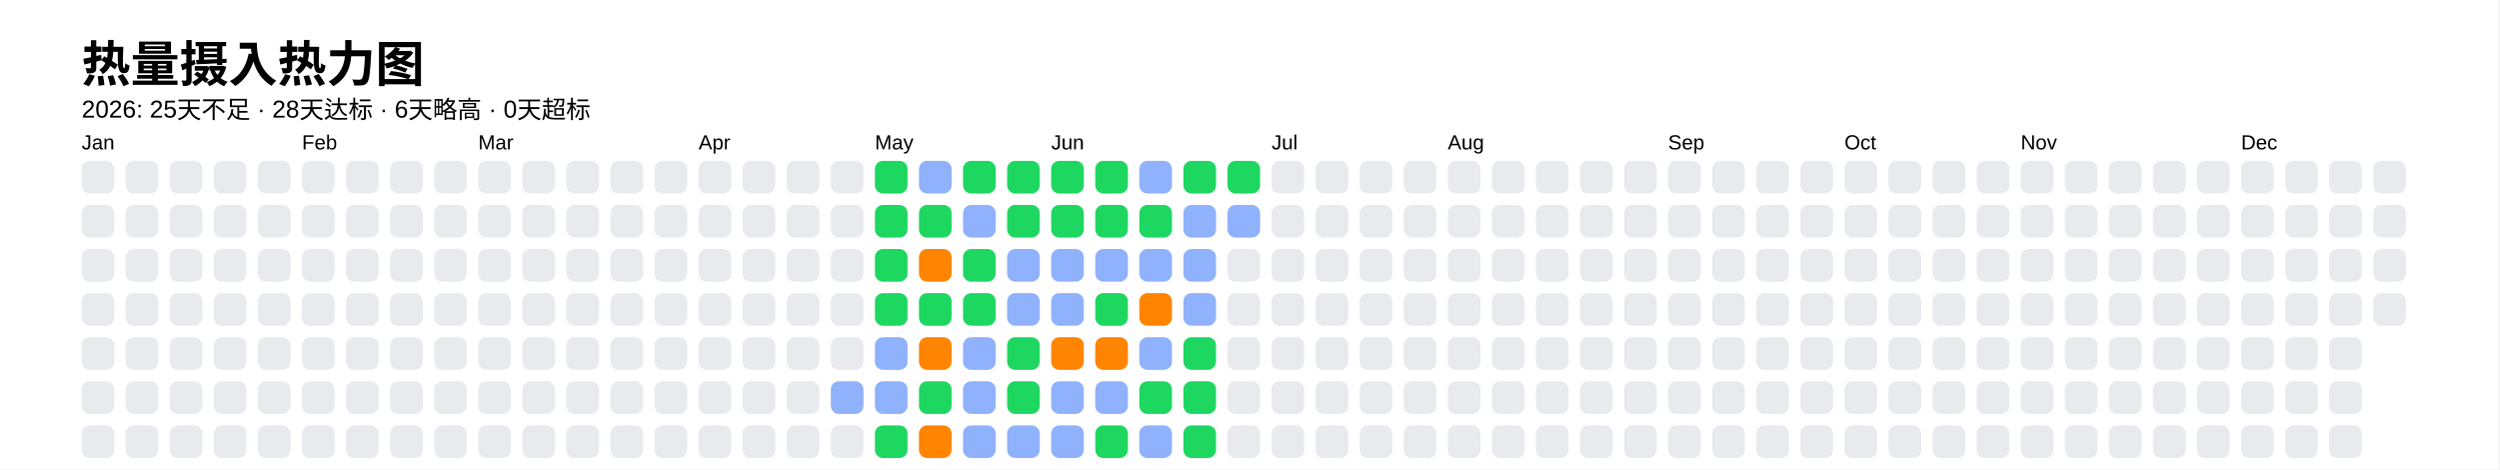
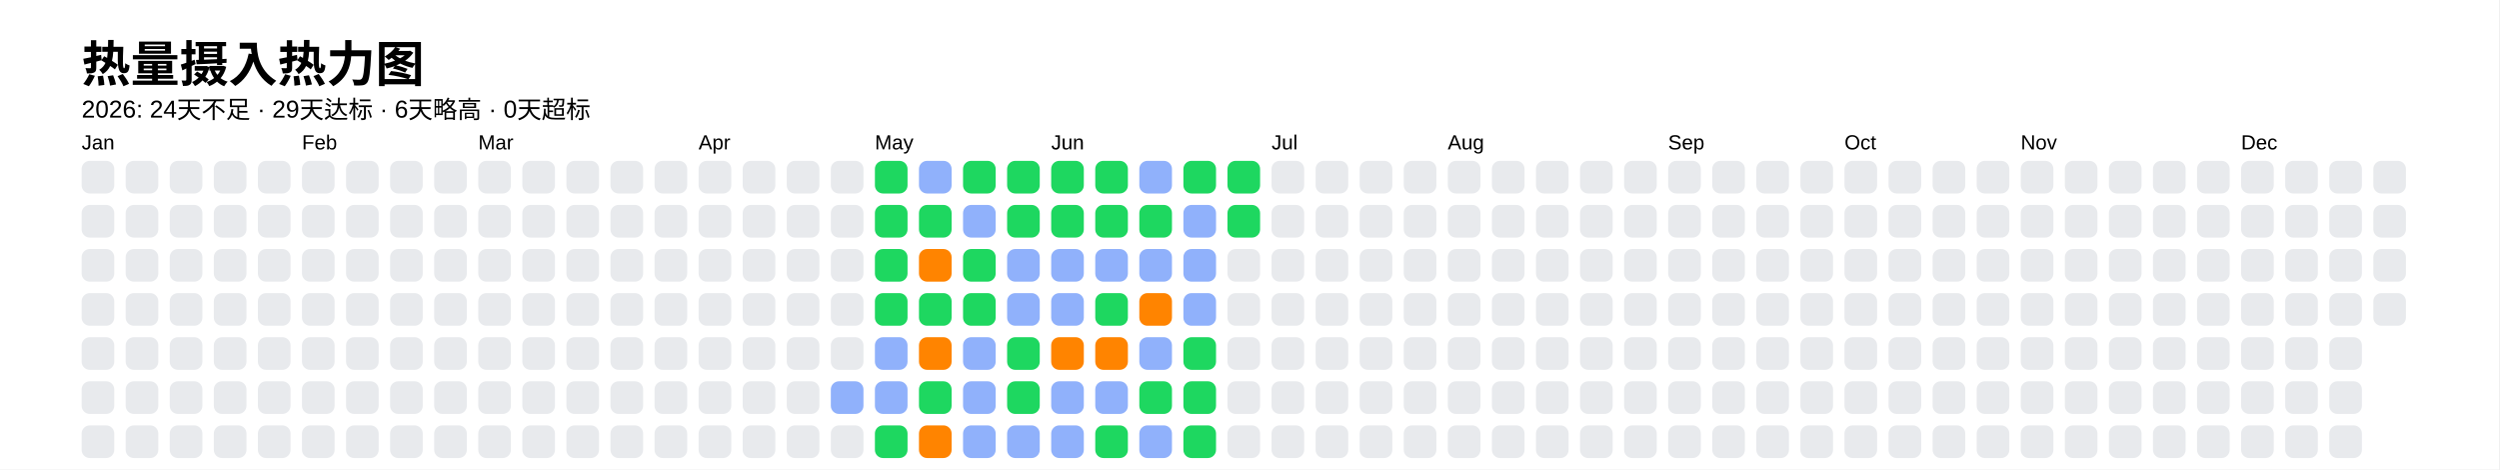
<svg xmlns="http://www.w3.org/2000/svg" style="background-color:white;" baseProfile="full" height="57.5mm" version="1.1" viewBox="0,0,306.2,57.5" width="306.2mm">
  <defs />
  <rect fill="#FFFFFF" height="57.5" width="306.2" x="0" y="0" />
  <text fill="#000000" style="font-size:6px; font-family:Arial; font-weight:bold;" x="10" y="10">热量摄入热力图</text>
-   <text fill="#000000" style="font-size:3px; font-family:Arial;" x="10" y="14.4">2026: 25天不足 · 28天达标 · 6天略高 · 0天超标</text>
+   <text fill="#000000" style="font-size:3px; font-family:Arial;" x="10" y="14.4">2026: 24天不足 · 29天达标 · 6天略高 · 0天超标</text>
  <text fill="#000000" style="font-size:2.5px; font-family:Arial" x="10" y="18.3">Jan</text>
  <rect fill="#E8EAED" height="4" rx="1" ry="1" width="4" x="10" y="19.7" />
  <rect fill="#E8EAED" height="4" rx="1" ry="1" width="4" x="10" y="25.1" />
  <rect fill="#E8EAED" height="4" rx="1" ry="1" width="4" x="10" y="30.5" />
  <rect fill="#E8EAED" height="4" rx="1" ry="1" width="4" x="10" y="35.9" />
  <rect fill="#E8EAED" height="4" rx="1" ry="1" width="4" x="10" y="41.3" />
  <rect fill="#E8EAED" height="4" rx="1" ry="1" width="4" x="10" y="46.7" />
  <rect fill="#E8EAED" height="4" rx="1" ry="1" width="4" x="10" y="52.1" />
  <rect fill="#E8EAED" height="4" rx="1" ry="1" width="4" x="15.4" y="19.7" />
  <rect fill="#E8EAED" height="4" rx="1" ry="1" width="4" x="15.4" y="25.1" />
  <rect fill="#E8EAED" height="4" rx="1" ry="1" width="4" x="15.4" y="30.5" />
  <rect fill="#E8EAED" height="4" rx="1" ry="1" width="4" x="15.4" y="35.9" />
  <rect fill="#E8EAED" height="4" rx="1" ry="1" width="4" x="15.4" y="41.3" />
  <rect fill="#E8EAED" height="4" rx="1" ry="1" width="4" x="15.4" y="46.7" />
  <rect fill="#E8EAED" height="4" rx="1" ry="1" width="4" x="15.4" y="52.1" />
  <rect fill="#E8EAED" height="4" rx="1" ry="1" width="4" x="20.8" y="19.7" />
  <rect fill="#E8EAED" height="4" rx="1" ry="1" width="4" x="20.8" y="25.1" />
  <rect fill="#E8EAED" height="4" rx="1" ry="1" width="4" x="20.8" y="30.5" />
  <rect fill="#E8EAED" height="4" rx="1" ry="1" width="4" x="20.8" y="35.9" />
  <rect fill="#E8EAED" height="4" rx="1" ry="1" width="4" x="20.8" y="41.3" />
  <rect fill="#E8EAED" height="4" rx="1" ry="1" width="4" x="20.8" y="46.7" />
  <rect fill="#E8EAED" height="4" rx="1" ry="1" width="4" x="20.8" y="52.1" />
  <rect fill="#E8EAED" height="4" rx="1" ry="1" width="4" x="26.2" y="19.7" />
  <rect fill="#E8EAED" height="4" rx="1" ry="1" width="4" x="26.2" y="25.1" />
  <rect fill="#E8EAED" height="4" rx="1" ry="1" width="4" x="26.2" y="30.5" />
  <rect fill="#E8EAED" height="4" rx="1" ry="1" width="4" x="26.2" y="35.9" />
  <rect fill="#E8EAED" height="4" rx="1" ry="1" width="4" x="26.2" y="41.3" />
  <rect fill="#E8EAED" height="4" rx="1" ry="1" width="4" x="26.2" y="46.7" />
  <rect fill="#E8EAED" height="4" rx="1" ry="1" width="4" x="26.2" y="52.1" />
  <rect fill="#E8EAED" height="4" rx="1" ry="1" width="4" x="31.6" y="19.7" />
  <rect fill="#E8EAED" height="4" rx="1" ry="1" width="4" x="31.6" y="25.1" />
  <rect fill="#E8EAED" height="4" rx="1" ry="1" width="4" x="31.6" y="30.5" />
  <rect fill="#E8EAED" height="4" rx="1" ry="1" width="4" x="31.6" y="35.9" />
  <rect fill="#E8EAED" height="4" rx="1" ry="1" width="4" x="31.6" y="41.3" />
  <rect fill="#E8EAED" height="4" rx="1" ry="1" width="4" x="31.6" y="46.7" />
  <rect fill="#E8EAED" height="4" rx="1" ry="1" width="4" x="31.6" y="52.1" />
  <text fill="#000000" style="font-size:2.5px; font-family:Arial" x="37.0" y="18.3">Feb</text>
  <rect fill="#E8EAED" height="4" rx="1" ry="1" width="4" x="37.0" y="19.7" />
  <rect fill="#E8EAED" height="4" rx="1" ry="1" width="4" x="37.0" y="25.1" />
  <rect fill="#E8EAED" height="4" rx="1" ry="1" width="4" x="37.0" y="30.5" />
  <rect fill="#E8EAED" height="4" rx="1" ry="1" width="4" x="37.0" y="35.9" />
  <rect fill="#E8EAED" height="4" rx="1" ry="1" width="4" x="37.0" y="41.3" />
  <rect fill="#E8EAED" height="4" rx="1" ry="1" width="4" x="37.0" y="46.7" />
  <rect fill="#E8EAED" height="4" rx="1" ry="1" width="4" x="37.0" y="52.1" />
  <rect fill="#E8EAED" height="4" rx="1" ry="1" width="4" x="42.4" y="19.7" />
  <rect fill="#E8EAED" height="4" rx="1" ry="1" width="4" x="42.4" y="25.1" />
  <rect fill="#E8EAED" height="4" rx="1" ry="1" width="4" x="42.4" y="30.5" />
  <rect fill="#E8EAED" height="4" rx="1" ry="1" width="4" x="42.4" y="35.9" />
  <rect fill="#E8EAED" height="4" rx="1" ry="1" width="4" x="42.4" y="41.3" />
  <rect fill="#E8EAED" height="4" rx="1" ry="1" width="4" x="42.4" y="46.7" />
  <rect fill="#E8EAED" height="4" rx="1" ry="1" width="4" x="42.4" y="52.1" />
  <rect fill="#E8EAED" height="4" rx="1" ry="1" width="4" x="47.8" y="19.7" />
  <rect fill="#E8EAED" height="4" rx="1" ry="1" width="4" x="47.8" y="25.1" />
  <rect fill="#E8EAED" height="4" rx="1" ry="1" width="4" x="47.8" y="30.5" />
  <rect fill="#E8EAED" height="4" rx="1" ry="1" width="4" x="47.8" y="35.9" />
  <rect fill="#E8EAED" height="4" rx="1" ry="1" width="4" x="47.8" y="41.3" />
  <rect fill="#E8EAED" height="4" rx="1" ry="1" width="4" x="47.8" y="46.7" />
  <rect fill="#E8EAED" height="4" rx="1" ry="1" width="4" x="47.8" y="52.1" />
  <rect fill="#E8EAED" height="4" rx="1" ry="1" width="4" x="53.2" y="19.7" />
  <rect fill="#E8EAED" height="4" rx="1" ry="1" width="4" x="53.2" y="25.1" />
  <rect fill="#E8EAED" height="4" rx="1" ry="1" width="4" x="53.2" y="30.5" />
  <rect fill="#E8EAED" height="4" rx="1" ry="1" width="4" x="53.2" y="35.9" />
  <rect fill="#E8EAED" height="4" rx="1" ry="1" width="4" x="53.2" y="41.3" />
  <rect fill="#E8EAED" height="4" rx="1" ry="1" width="4" x="53.2" y="46.7" />
  <rect fill="#E8EAED" height="4" rx="1" ry="1" width="4" x="53.2" y="52.1" />
  <text fill="#000000" style="font-size:2.5px; font-family:Arial" x="58.6" y="18.3">Mar</text>
  <rect fill="#E8EAED" height="4" rx="1" ry="1" width="4" x="58.6" y="19.7" />
  <rect fill="#E8EAED" height="4" rx="1" ry="1" width="4" x="58.6" y="25.1" />
  <rect fill="#E8EAED" height="4" rx="1" ry="1" width="4" x="58.6" y="30.5" />
  <rect fill="#E8EAED" height="4" rx="1" ry="1" width="4" x="58.6" y="35.9" />
  <rect fill="#E8EAED" height="4" rx="1" ry="1" width="4" x="58.6" y="41.3" />
  <rect fill="#E8EAED" height="4" rx="1" ry="1" width="4" x="58.6" y="46.7" />
  <rect fill="#E8EAED" height="4" rx="1" ry="1" width="4" x="58.6" y="52.1" />
  <rect fill="#E8EAED" height="4" rx="1" ry="1" width="4" x="64" y="19.7" />
  <rect fill="#E8EAED" height="4" rx="1" ry="1" width="4" x="64" y="25.1" />
  <rect fill="#E8EAED" height="4" rx="1" ry="1" width="4" x="64" y="30.5" />
  <rect fill="#E8EAED" height="4" rx="1" ry="1" width="4" x="64" y="35.9" />
  <rect fill="#E8EAED" height="4" rx="1" ry="1" width="4" x="64" y="41.3" />
  <rect fill="#E8EAED" height="4" rx="1" ry="1" width="4" x="64" y="46.7" />
  <rect fill="#E8EAED" height="4" rx="1" ry="1" width="4" x="64" y="52.1" />
  <rect fill="#E8EAED" height="4" rx="1" ry="1" width="4" x="69.4" y="19.7" />
  <rect fill="#E8EAED" height="4" rx="1" ry="1" width="4" x="69.4" y="25.1" />
  <rect fill="#E8EAED" height="4" rx="1" ry="1" width="4" x="69.4" y="30.5" />
  <rect fill="#E8EAED" height="4" rx="1" ry="1" width="4" x="69.4" y="35.9" />
  <rect fill="#E8EAED" height="4" rx="1" ry="1" width="4" x="69.4" y="41.3" />
  <rect fill="#E8EAED" height="4" rx="1" ry="1" width="4" x="69.4" y="46.7" />
  <rect fill="#E8EAED" height="4" rx="1" ry="1" width="4" x="69.4" y="52.1" />
  <rect fill="#E8EAED" height="4" rx="1" ry="1" width="4" x="74.8" y="19.7" />
  <rect fill="#E8EAED" height="4" rx="1" ry="1" width="4" x="74.8" y="25.1" />
  <rect fill="#E8EAED" height="4" rx="1" ry="1" width="4" x="74.8" y="30.5" />
  <rect fill="#E8EAED" height="4" rx="1" ry="1" width="4" x="74.8" y="35.9" />
  <rect fill="#E8EAED" height="4" rx="1" ry="1" width="4" x="74.8" y="41.3" />
  <rect fill="#E8EAED" height="4" rx="1" ry="1" width="4" x="74.8" y="46.7" />
  <rect fill="#E8EAED" height="4" rx="1" ry="1" width="4" x="74.8" y="52.1" />
  <rect fill="#E8EAED" height="4" rx="1" ry="1" width="4" x="80.2" y="19.7" />
  <rect fill="#E8EAED" height="4" rx="1" ry="1" width="4" x="80.2" y="25.1" />
  <rect fill="#E8EAED" height="4" rx="1" ry="1" width="4" x="80.2" y="30.5" />
  <rect fill="#E8EAED" height="4" rx="1" ry="1" width="4" x="80.2" y="35.9" />
  <rect fill="#E8EAED" height="4" rx="1" ry="1" width="4" x="80.2" y="41.3" />
  <rect fill="#E8EAED" height="4" rx="1" ry="1" width="4" x="80.2" y="46.7" />
  <rect fill="#E8EAED" height="4" rx="1" ry="1" width="4" x="80.2" y="52.1" />
  <text fill="#000000" style="font-size:2.5px; font-family:Arial" x="85.6" y="18.3">Apr</text>
  <rect fill="#E8EAED" height="4" rx="1" ry="1" width="4" x="85.6" y="19.7" />
  <rect fill="#E8EAED" height="4" rx="1" ry="1" width="4" x="85.6" y="25.1" />
  <rect fill="#E8EAED" height="4" rx="1" ry="1" width="4" x="85.6" y="30.5" />
  <rect fill="#E8EAED" height="4" rx="1" ry="1" width="4" x="85.6" y="35.9" />
  <rect fill="#E8EAED" height="4" rx="1" ry="1" width="4" x="85.6" y="41.3" />
  <rect fill="#E8EAED" height="4" rx="1" ry="1" width="4" x="85.6" y="46.7" />
  <rect fill="#E8EAED" height="4" rx="1" ry="1" width="4" x="85.6" y="52.1" />
  <rect fill="#E8EAED" height="4" rx="1" ry="1" width="4" x="91" y="19.7" />
  <rect fill="#E8EAED" height="4" rx="1" ry="1" width="4" x="91" y="25.1" />
  <rect fill="#E8EAED" height="4" rx="1" ry="1" width="4" x="91" y="30.5" />
  <rect fill="#E8EAED" height="4" rx="1" ry="1" width="4" x="91" y="35.9" />
  <rect fill="#E8EAED" height="4" rx="1" ry="1" width="4" x="91" y="41.3" />
  <rect fill="#E8EAED" height="4" rx="1" ry="1" width="4" x="91" y="46.7" />
  <rect fill="#E8EAED" height="4" rx="1" ry="1" width="4" x="91" y="52.1" />
  <rect fill="#E8EAED" height="4" rx="1" ry="1" width="4" x="96.4" y="19.7" />
  <rect fill="#E8EAED" height="4" rx="1" ry="1" width="4" x="96.4" y="25.1" />
  <rect fill="#E8EAED" height="4" rx="1" ry="1" width="4" x="96.4" y="30.5" />
  <rect fill="#E8EAED" height="4" rx="1" ry="1" width="4" x="96.4" y="35.9" />
  <rect fill="#E8EAED" height="4" rx="1" ry="1" width="4" x="96.4" y="41.3" />
  <rect fill="#E8EAED" height="4" rx="1" ry="1" width="4" x="96.4" y="46.7" />
  <rect fill="#E8EAED" height="4" rx="1" ry="1" width="4" x="96.4" y="52.1" />
  <rect fill="#E8EAED" height="4" rx="1" ry="1" width="4" x="101.8" y="19.7" />
  <rect fill="#E8EAED" height="4" rx="1" ry="1" width="4" x="101.8" y="25.1" />
  <rect fill="#E8EAED" height="4" rx="1" ry="1" width="4" x="101.8" y="30.5" />
  <rect fill="#E8EAED" height="4" rx="1" ry="1" width="4" x="101.8" y="35.9" />
  <rect fill="#E8EAED" height="4" rx="1" ry="1" width="4" x="101.8" y="41.3" />
  <rect fill="#90b1fb" height="4" rx="1" ry="1" width="4" x="101.8" y="46.7" />
  <rect fill="#E8EAED" height="4" rx="1" ry="1" width="4" x="101.8" y="52.1" />
  <text fill="#000000" style="font-size:2.5px; font-family:Arial" x="107.2" y="18.3">May</text>
  <rect fill="#1ed760" height="4" rx="1" ry="1" width="4" x="107.2" y="19.7" />
  <rect fill="#1ed760" height="4" rx="1" ry="1" width="4" x="107.2" y="25.1" />
  <rect fill="#1ed760" height="4" rx="1" ry="1" width="4" x="107.2" y="30.5" />
  <rect fill="#1ed760" height="4" rx="1" ry="1" width="4" x="107.2" y="35.9" />
  <rect fill="#90b1fb" height="4" rx="1" ry="1" width="4" x="107.2" y="41.3" />
  <rect fill="#90b1fb" height="4" rx="1" ry="1" width="4" x="107.2" y="46.7" />
  <rect fill="#1ed760" height="4" rx="1" ry="1" width="4" x="107.2" y="52.1" />
  <rect fill="#90b1fb" height="4" rx="1" ry="1" width="4" x="112.6" y="19.7" />
  <rect fill="#1ed760" height="4" rx="1" ry="1" width="4" x="112.6" y="25.1" />
  <rect fill="#ff8400" height="4" rx="1" ry="1" width="4" x="112.6" y="30.5" />
  <rect fill="#1ed760" height="4" rx="1" ry="1" width="4" x="112.6" y="35.9" />
  <rect fill="#ff8400" height="4" rx="1" ry="1" width="4" x="112.6" y="41.3" />
  <rect fill="#1ed760" height="4" rx="1" ry="1" width="4" x="112.6" y="46.7" />
  <rect fill="#ff8400" height="4" rx="1" ry="1" width="4" x="112.6" y="52.1" />
  <rect fill="#1ed760" height="4" rx="1" ry="1" width="4" x="118" y="19.7" />
  <rect fill="#90b1fb" height="4" rx="1" ry="1" width="4" x="118" y="25.1" />
  <rect fill="#1ed760" height="4" rx="1" ry="1" width="4" x="118" y="30.5" />
  <rect fill="#1ed760" height="4" rx="1" ry="1" width="4" x="118" y="35.9" />
  <rect fill="#90b1fb" height="4" rx="1" ry="1" width="4" x="118" y="41.3" />
  <rect fill="#90b1fb" height="4" rx="1" ry="1" width="4" x="118" y="46.7" />
  <rect fill="#90b1fb" height="4" rx="1" ry="1" width="4" x="118" y="52.1" />
  <rect fill="#1ed760" height="4" rx="1" ry="1" width="4" x="123.4" y="19.7" />
  <rect fill="#1ed760" height="4" rx="1" ry="1" width="4" x="123.4" y="25.1" />
  <rect fill="#90b1fb" height="4" rx="1" ry="1" width="4" x="123.4" y="30.5" />
  <rect fill="#90b1fb" height="4" rx="1" ry="1" width="4" x="123.4" y="35.9" />
  <rect fill="#1ed760" height="4" rx="1" ry="1" width="4" x="123.4" y="41.3" />
  <rect fill="#1ed760" height="4" rx="1" ry="1" width="4" x="123.4" y="46.7" />
  <rect fill="#90b1fb" height="4" rx="1" ry="1" width="4" x="123.4" y="52.1" />
  <text fill="#000000" style="font-size:2.5px; font-family:Arial" x="128.8" y="18.3">Jun</text>
  <rect fill="#1ed760" height="4" rx="1" ry="1" width="4" x="128.8" y="19.7" />
  <rect fill="#1ed760" height="4" rx="1" ry="1" width="4" x="128.8" y="25.1" />
  <rect fill="#90b1fb" height="4" rx="1" ry="1" width="4" x="128.8" y="30.5" />
  <rect fill="#90b1fb" height="4" rx="1" ry="1" width="4" x="128.8" y="35.9" />
  <rect fill="#ff8400" height="4" rx="1" ry="1" width="4" x="128.8" y="41.3" />
  <rect fill="#90b1fb" height="4" rx="1" ry="1" width="4" x="128.8" y="46.7" />
  <rect fill="#90b1fb" height="4" rx="1" ry="1" width="4" x="128.8" y="52.1" />
  <rect fill="#1ed760" height="4" rx="1" ry="1" width="4" x="134.2" y="19.7" />
  <rect fill="#1ed760" height="4" rx="1" ry="1" width="4" x="134.2" y="25.1" />
  <rect fill="#90b1fb" height="4" rx="1" ry="1" width="4" x="134.2" y="30.5" />
  <rect fill="#1ed760" height="4" rx="1" ry="1" width="4" x="134.2" y="35.9" />
  <rect fill="#ff8400" height="4" rx="1" ry="1" width="4" x="134.2" y="41.3" />
  <rect fill="#90b1fb" height="4" rx="1" ry="1" width="4" x="134.2" y="46.7" />
  <rect fill="#1ed760" height="4" rx="1" ry="1" width="4" x="134.2" y="52.1" />
  <rect fill="#90b1fb" height="4" rx="1" ry="1" width="4" x="139.6" y="19.7" />
  <rect fill="#1ed760" height="4" rx="1" ry="1" width="4" x="139.6" y="25.1" />
  <rect fill="#90b1fb" height="4" rx="1" ry="1" width="4" x="139.6" y="30.5" />
  <rect fill="#ff8400" height="4" rx="1" ry="1" width="4" x="139.6" y="35.9" />
  <rect fill="#90b1fb" height="4" rx="1" ry="1" width="4" x="139.6" y="41.3" />
  <rect fill="#1ed760" height="4" rx="1" ry="1" width="4" x="139.6" y="46.7" />
  <rect fill="#90b1fb" height="4" rx="1" ry="1" width="4" x="139.6" y="52.1" />
  <rect fill="#1ed760" height="4" rx="1" ry="1" width="4" x="145" y="19.7" />
  <rect fill="#90b1fb" height="4" rx="1" ry="1" width="4" x="145" y="25.1" />
  <rect fill="#90b1fb" height="4" rx="1" ry="1" width="4" x="145" y="30.5" />
  <rect fill="#90b1fb" height="4" rx="1" ry="1" width="4" x="145" y="35.9" />
  <rect fill="#1ed760" height="4" rx="1" ry="1" width="4" x="145" y="41.3" />
  <rect fill="#1ed760" height="4" rx="1" ry="1" width="4" x="145" y="46.7" />
  <rect fill="#1ed760" height="4" rx="1" ry="1" width="4" x="145" y="52.1" />
  <rect fill="#1ed760" height="4" rx="1" ry="1" width="4" x="150.4" y="19.7" />
-   <rect fill="#90b1fb" height="4" rx="1" ry="1" width="4" x="150.4" y="25.1" />
+   <rect fill="#1ed760" height="4" rx="1" ry="1" width="4" x="150.4" y="25.1" />
  <rect fill="#E8EAED" height="4" rx="1" ry="1" width="4" x="150.4" y="30.5" />
  <rect fill="#E8EAED" height="4" rx="1" ry="1" width="4" x="150.4" y="35.9" />
  <rect fill="#E8EAED" height="4" rx="1" ry="1" width="4" x="150.4" y="41.3" />
  <rect fill="#E8EAED" height="4" rx="1" ry="1" width="4" x="150.4" y="46.7" />
  <rect fill="#E8EAED" height="4" rx="1" ry="1" width="4" x="150.4" y="52.1" />
  <text fill="#000000" style="font-size:2.5px; font-family:Arial" x="155.8" y="18.3">Jul</text>
  <rect fill="#E8EAED" height="4" rx="1" ry="1" width="4" x="155.8" y="19.7" />
  <rect fill="#E8EAED" height="4" rx="1" ry="1" width="4" x="155.8" y="25.1" />
  <rect fill="#E8EAED" height="4" rx="1" ry="1" width="4" x="155.8" y="30.5" />
  <rect fill="#E8EAED" height="4" rx="1" ry="1" width="4" x="155.8" y="35.9" />
  <rect fill="#E8EAED" height="4" rx="1" ry="1" width="4" x="155.8" y="41.3" />
  <rect fill="#E8EAED" height="4" rx="1" ry="1" width="4" x="155.8" y="46.7" />
  <rect fill="#E8EAED" height="4" rx="1" ry="1" width="4" x="155.8" y="52.1" />
  <rect fill="#E8EAED" height="4" rx="1" ry="1" width="4" x="161.2" y="19.7" />
  <rect fill="#E8EAED" height="4" rx="1" ry="1" width="4" x="161.2" y="25.1" />
  <rect fill="#E8EAED" height="4" rx="1" ry="1" width="4" x="161.2" y="30.5" />
  <rect fill="#E8EAED" height="4" rx="1" ry="1" width="4" x="161.2" y="35.9" />
  <rect fill="#E8EAED" height="4" rx="1" ry="1" width="4" x="161.2" y="41.3" />
  <rect fill="#E8EAED" height="4" rx="1" ry="1" width="4" x="161.2" y="46.7" />
  <rect fill="#E8EAED" height="4" rx="1" ry="1" width="4" x="161.2" y="52.1" />
  <rect fill="#E8EAED" height="4" rx="1" ry="1" width="4" x="166.6" y="19.7" />
  <rect fill="#E8EAED" height="4" rx="1" ry="1" width="4" x="166.6" y="25.1" />
  <rect fill="#E8EAED" height="4" rx="1" ry="1" width="4" x="166.6" y="30.5" />
  <rect fill="#E8EAED" height="4" rx="1" ry="1" width="4" x="166.6" y="35.9" />
  <rect fill="#E8EAED" height="4" rx="1" ry="1" width="4" x="166.6" y="41.3" />
  <rect fill="#E8EAED" height="4" rx="1" ry="1" width="4" x="166.6" y="46.7" />
  <rect fill="#E8EAED" height="4" rx="1" ry="1" width="4" x="166.6" y="52.1" />
  <rect fill="#E8EAED" height="4" rx="1" ry="1" width="4" x="172" y="19.7" />
  <rect fill="#E8EAED" height="4" rx="1" ry="1" width="4" x="172" y="25.1" />
  <rect fill="#E8EAED" height="4" rx="1" ry="1" width="4" x="172" y="30.5" />
  <rect fill="#E8EAED" height="4" rx="1" ry="1" width="4" x="172" y="35.9" />
  <rect fill="#E8EAED" height="4" rx="1" ry="1" width="4" x="172" y="41.3" />
  <rect fill="#E8EAED" height="4" rx="1" ry="1" width="4" x="172" y="46.7" />
  <rect fill="#E8EAED" height="4" rx="1" ry="1" width="4" x="172" y="52.1" />
  <text fill="#000000" style="font-size:2.5px; font-family:Arial" x="177.4" y="18.3">Aug</text>
  <rect fill="#E8EAED" height="4" rx="1" ry="1" width="4" x="177.4" y="19.7" />
  <rect fill="#E8EAED" height="4" rx="1" ry="1" width="4" x="177.4" y="25.1" />
  <rect fill="#E8EAED" height="4" rx="1" ry="1" width="4" x="177.4" y="30.5" />
  <rect fill="#E8EAED" height="4" rx="1" ry="1" width="4" x="177.4" y="35.9" />
  <rect fill="#E8EAED" height="4" rx="1" ry="1" width="4" x="177.4" y="41.3" />
  <rect fill="#E8EAED" height="4" rx="1" ry="1" width="4" x="177.4" y="46.7" />
  <rect fill="#E8EAED" height="4" rx="1" ry="1" width="4" x="177.4" y="52.1" />
  <rect fill="#E8EAED" height="4" rx="1" ry="1" width="4" x="182.8" y="19.7" />
  <rect fill="#E8EAED" height="4" rx="1" ry="1" width="4" x="182.8" y="25.1" />
  <rect fill="#E8EAED" height="4" rx="1" ry="1" width="4" x="182.8" y="30.5" />
  <rect fill="#E8EAED" height="4" rx="1" ry="1" width="4" x="182.8" y="35.9" />
  <rect fill="#E8EAED" height="4" rx="1" ry="1" width="4" x="182.8" y="41.3" />
  <rect fill="#E8EAED" height="4" rx="1" ry="1" width="4" x="182.8" y="46.7" />
  <rect fill="#E8EAED" height="4" rx="1" ry="1" width="4" x="182.8" y="52.1" />
  <rect fill="#E8EAED" height="4" rx="1" ry="1" width="4" x="188.2" y="19.7" />
  <rect fill="#E8EAED" height="4" rx="1" ry="1" width="4" x="188.2" y="25.1" />
  <rect fill="#E8EAED" height="4" rx="1" ry="1" width="4" x="188.2" y="30.5" />
  <rect fill="#E8EAED" height="4" rx="1" ry="1" width="4" x="188.2" y="35.9" />
  <rect fill="#E8EAED" height="4" rx="1" ry="1" width="4" x="188.2" y="41.3" />
  <rect fill="#E8EAED" height="4" rx="1" ry="1" width="4" x="188.2" y="46.7" />
  <rect fill="#E8EAED" height="4" rx="1" ry="1" width="4" x="188.2" y="52.1" />
  <rect fill="#E8EAED" height="4" rx="1" ry="1" width="4" x="193.6" y="19.7" />
  <rect fill="#E8EAED" height="4" rx="1" ry="1" width="4" x="193.6" y="25.1" />
  <rect fill="#E8EAED" height="4" rx="1" ry="1" width="4" x="193.6" y="30.5" />
  <rect fill="#E8EAED" height="4" rx="1" ry="1" width="4" x="193.6" y="35.9" />
  <rect fill="#E8EAED" height="4" rx="1" ry="1" width="4" x="193.6" y="41.3" />
  <rect fill="#E8EAED" height="4" rx="1" ry="1" width="4" x="193.6" y="46.7" />
  <rect fill="#E8EAED" height="4" rx="1" ry="1" width="4" x="193.6" y="52.1" />
  <rect fill="#E8EAED" height="4" rx="1" ry="1" width="4" x="199" y="19.7" />
  <rect fill="#E8EAED" height="4" rx="1" ry="1" width="4" x="199" y="25.1" />
  <rect fill="#E8EAED" height="4" rx="1" ry="1" width="4" x="199" y="30.5" />
  <rect fill="#E8EAED" height="4" rx="1" ry="1" width="4" x="199" y="35.9" />
  <rect fill="#E8EAED" height="4" rx="1" ry="1" width="4" x="199" y="41.3" />
  <rect fill="#E8EAED" height="4" rx="1" ry="1" width="4" x="199" y="46.7" />
  <rect fill="#E8EAED" height="4" rx="1" ry="1" width="4" x="199" y="52.1" />
  <text fill="#000000" style="font-size:2.5px; font-family:Arial" x="204.4" y="18.3">Sep</text>
  <rect fill="#E8EAED" height="4" rx="1" ry="1" width="4" x="204.4" y="19.7" />
  <rect fill="#E8EAED" height="4" rx="1" ry="1" width="4" x="204.4" y="25.1" />
  <rect fill="#E8EAED" height="4" rx="1" ry="1" width="4" x="204.4" y="30.5" />
  <rect fill="#E8EAED" height="4" rx="1" ry="1" width="4" x="204.4" y="35.9" />
  <rect fill="#E8EAED" height="4" rx="1" ry="1" width="4" x="204.4" y="41.3" />
  <rect fill="#E8EAED" height="4" rx="1" ry="1" width="4" x="204.4" y="46.7" />
  <rect fill="#E8EAED" height="4" rx="1" ry="1" width="4" x="204.4" y="52.1" />
  <rect fill="#E8EAED" height="4" rx="1" ry="1" width="4" x="209.8" y="19.7" />
  <rect fill="#E8EAED" height="4" rx="1" ry="1" width="4" x="209.8" y="25.1" />
  <rect fill="#E8EAED" height="4" rx="1" ry="1" width="4" x="209.8" y="30.5" />
  <rect fill="#E8EAED" height="4" rx="1" ry="1" width="4" x="209.8" y="35.9" />
  <rect fill="#E8EAED" height="4" rx="1" ry="1" width="4" x="209.8" y="41.3" />
  <rect fill="#E8EAED" height="4" rx="1" ry="1" width="4" x="209.8" y="46.7" />
  <rect fill="#E8EAED" height="4" rx="1" ry="1" width="4" x="209.8" y="52.1" />
  <rect fill="#E8EAED" height="4" rx="1" ry="1" width="4" x="215.2" y="19.7" />
  <rect fill="#E8EAED" height="4" rx="1" ry="1" width="4" x="215.2" y="25.1" />
  <rect fill="#E8EAED" height="4" rx="1" ry="1" width="4" x="215.2" y="30.5" />
  <rect fill="#E8EAED" height="4" rx="1" ry="1" width="4" x="215.2" y="35.9" />
  <rect fill="#E8EAED" height="4" rx="1" ry="1" width="4" x="215.2" y="41.3" />
  <rect fill="#E8EAED" height="4" rx="1" ry="1" width="4" x="215.2" y="46.7" />
  <rect fill="#E8EAED" height="4" rx="1" ry="1" width="4" x="215.2" y="52.1" />
  <rect fill="#E8EAED" height="4" rx="1" ry="1" width="4" x="220.6" y="19.7" />
  <rect fill="#E8EAED" height="4" rx="1" ry="1" width="4" x="220.6" y="25.1" />
  <rect fill="#E8EAED" height="4" rx="1" ry="1" width="4" x="220.6" y="30.5" />
  <rect fill="#E8EAED" height="4" rx="1" ry="1" width="4" x="220.6" y="35.9" />
  <rect fill="#E8EAED" height="4" rx="1" ry="1" width="4" x="220.6" y="41.3" />
  <rect fill="#E8EAED" height="4" rx="1" ry="1" width="4" x="220.6" y="46.7" />
  <rect fill="#E8EAED" height="4" rx="1" ry="1" width="4" x="220.6" y="52.1" />
  <text fill="#000000" style="font-size:2.5px; font-family:Arial" x="226" y="18.3">Oct</text>
  <rect fill="#E8EAED" height="4" rx="1" ry="1" width="4" x="226" y="19.7" />
  <rect fill="#E8EAED" height="4" rx="1" ry="1" width="4" x="226" y="25.1" />
  <rect fill="#E8EAED" height="4" rx="1" ry="1" width="4" x="226" y="30.5" />
  <rect fill="#E8EAED" height="4" rx="1" ry="1" width="4" x="226" y="35.9" />
  <rect fill="#E8EAED" height="4" rx="1" ry="1" width="4" x="226" y="41.3" />
  <rect fill="#E8EAED" height="4" rx="1" ry="1" width="4" x="226" y="46.7" />
  <rect fill="#E8EAED" height="4" rx="1" ry="1" width="4" x="226" y="52.1" />
  <rect fill="#E8EAED" height="4" rx="1" ry="1" width="4" x="231.4" y="19.7" />
  <rect fill="#E8EAED" height="4" rx="1" ry="1" width="4" x="231.4" y="25.1" />
  <rect fill="#E8EAED" height="4" rx="1" ry="1" width="4" x="231.4" y="30.5" />
  <rect fill="#E8EAED" height="4" rx="1" ry="1" width="4" x="231.4" y="35.9" />
  <rect fill="#E8EAED" height="4" rx="1" ry="1" width="4" x="231.4" y="41.3" />
  <rect fill="#E8EAED" height="4" rx="1" ry="1" width="4" x="231.4" y="46.7" />
  <rect fill="#E8EAED" height="4" rx="1" ry="1" width="4" x="231.4" y="52.1" />
  <rect fill="#E8EAED" height="4" rx="1" ry="1" width="4" x="236.8" y="19.7" />
  <rect fill="#E8EAED" height="4" rx="1" ry="1" width="4" x="236.8" y="25.1" />
  <rect fill="#E8EAED" height="4" rx="1" ry="1" width="4" x="236.8" y="30.5" />
  <rect fill="#E8EAED" height="4" rx="1" ry="1" width="4" x="236.8" y="35.9" />
  <rect fill="#E8EAED" height="4" rx="1" ry="1" width="4" x="236.8" y="41.3" />
  <rect fill="#E8EAED" height="4" rx="1" ry="1" width="4" x="236.8" y="46.7" />
  <rect fill="#E8EAED" height="4" rx="1" ry="1" width="4" x="236.8" y="52.1" />
  <rect fill="#E8EAED" height="4" rx="1" ry="1" width="4" x="242.2" y="19.7" />
  <rect fill="#E8EAED" height="4" rx="1" ry="1" width="4" x="242.2" y="25.1" />
  <rect fill="#E8EAED" height="4" rx="1" ry="1" width="4" x="242.2" y="30.5" />
  <rect fill="#E8EAED" height="4" rx="1" ry="1" width="4" x="242.2" y="35.9" />
  <rect fill="#E8EAED" height="4" rx="1" ry="1" width="4" x="242.2" y="41.3" />
  <rect fill="#E8EAED" height="4" rx="1" ry="1" width="4" x="242.2" y="46.7" />
  <rect fill="#E8EAED" height="4" rx="1" ry="1" width="4" x="242.2" y="52.1" />
  <text fill="#000000" style="font-size:2.5px; font-family:Arial" x="247.6" y="18.3">Nov</text>
  <rect fill="#E8EAED" height="4" rx="1" ry="1" width="4" x="247.6" y="19.7" />
  <rect fill="#E8EAED" height="4" rx="1" ry="1" width="4" x="247.6" y="25.1" />
  <rect fill="#E8EAED" height="4" rx="1" ry="1" width="4" x="247.6" y="30.5" />
  <rect fill="#E8EAED" height="4" rx="1" ry="1" width="4" x="247.6" y="35.9" />
  <rect fill="#E8EAED" height="4" rx="1" ry="1" width="4" x="247.6" y="41.3" />
  <rect fill="#E8EAED" height="4" rx="1" ry="1" width="4" x="247.6" y="46.7" />
  <rect fill="#E8EAED" height="4" rx="1" ry="1" width="4" x="247.6" y="52.1" />
  <rect fill="#E8EAED" height="4" rx="1" ry="1" width="4" x="253" y="19.7" />
  <rect fill="#E8EAED" height="4" rx="1" ry="1" width="4" x="253" y="25.1" />
  <rect fill="#E8EAED" height="4" rx="1" ry="1" width="4" x="253" y="30.5" />
  <rect fill="#E8EAED" height="4" rx="1" ry="1" width="4" x="253" y="35.9" />
  <rect fill="#E8EAED" height="4" rx="1" ry="1" width="4" x="253" y="41.3" />
  <rect fill="#E8EAED" height="4" rx="1" ry="1" width="4" x="253" y="46.7" />
  <rect fill="#E8EAED" height="4" rx="1" ry="1" width="4" x="253" y="52.1" />
  <rect fill="#E8EAED" height="4" rx="1" ry="1" width="4" x="258.4" y="19.7" />
  <rect fill="#E8EAED" height="4" rx="1" ry="1" width="4" x="258.4" y="25.1" />
  <rect fill="#E8EAED" height="4" rx="1" ry="1" width="4" x="258.4" y="30.5" />
  <rect fill="#E8EAED" height="4" rx="1" ry="1" width="4" x="258.4" y="35.9" />
  <rect fill="#E8EAED" height="4" rx="1" ry="1" width="4" x="258.4" y="41.3" />
  <rect fill="#E8EAED" height="4" rx="1" ry="1" width="4" x="258.4" y="46.7" />
  <rect fill="#E8EAED" height="4" rx="1" ry="1" width="4" x="258.4" y="52.1" />
  <rect fill="#E8EAED" height="4" rx="1" ry="1" width="4" x="263.8" y="19.7" />
  <rect fill="#E8EAED" height="4" rx="1" ry="1" width="4" x="263.8" y="25.1" />
  <rect fill="#E8EAED" height="4" rx="1" ry="1" width="4" x="263.8" y="30.5" />
  <rect fill="#E8EAED" height="4" rx="1" ry="1" width="4" x="263.8" y="35.9" />
  <rect fill="#E8EAED" height="4" rx="1" ry="1" width="4" x="263.8" y="41.3" />
  <rect fill="#E8EAED" height="4" rx="1" ry="1" width="4" x="263.8" y="46.7" />
  <rect fill="#E8EAED" height="4" rx="1" ry="1" width="4" x="263.8" y="52.1" />
  <rect fill="#E8EAED" height="4" rx="1" ry="1" width="4" x="269.2" y="19.7" />
  <rect fill="#E8EAED" height="4" rx="1" ry="1" width="4" x="269.2" y="25.1" />
  <rect fill="#E8EAED" height="4" rx="1" ry="1" width="4" x="269.2" y="30.5" />
  <rect fill="#E8EAED" height="4" rx="1" ry="1" width="4" x="269.2" y="35.9" />
  <rect fill="#E8EAED" height="4" rx="1" ry="1" width="4" x="269.2" y="41.3" />
  <rect fill="#E8EAED" height="4" rx="1" ry="1" width="4" x="269.2" y="46.7" />
  <rect fill="#E8EAED" height="4" rx="1" ry="1" width="4" x="269.2" y="52.1" />
  <text fill="#000000" style="font-size:2.5px; font-family:Arial" x="274.6" y="18.3">Dec</text>
  <rect fill="#E8EAED" height="4" rx="1" ry="1" width="4" x="274.6" y="19.7" />
  <rect fill="#E8EAED" height="4" rx="1" ry="1" width="4" x="274.6" y="25.1" />
  <rect fill="#E8EAED" height="4" rx="1" ry="1" width="4" x="274.6" y="30.5" />
  <rect fill="#E8EAED" height="4" rx="1" ry="1" width="4" x="274.6" y="35.9" />
  <rect fill="#E8EAED" height="4" rx="1" ry="1" width="4" x="274.6" y="41.3" />
  <rect fill="#E8EAED" height="4" rx="1" ry="1" width="4" x="274.6" y="46.7" />
  <rect fill="#E8EAED" height="4" rx="1" ry="1" width="4" x="274.6" y="52.1" />
  <rect fill="#E8EAED" height="4" rx="1" ry="1" width="4" x="280" y="19.7" />
  <rect fill="#E8EAED" height="4" rx="1" ry="1" width="4" x="280" y="25.1" />
  <rect fill="#E8EAED" height="4" rx="1" ry="1" width="4" x="280" y="30.5" />
  <rect fill="#E8EAED" height="4" rx="1" ry="1" width="4" x="280" y="35.9" />
  <rect fill="#E8EAED" height="4" rx="1" ry="1" width="4" x="280" y="41.3" />
  <rect fill="#E8EAED" height="4" rx="1" ry="1" width="4" x="280" y="46.7" />
  <rect fill="#E8EAED" height="4" rx="1" ry="1" width="4" x="280" y="52.1" />
  <rect fill="#E8EAED" height="4" rx="1" ry="1" width="4" x="285.4" y="19.7" />
  <rect fill="#E8EAED" height="4" rx="1" ry="1" width="4" x="285.4" y="25.1" />
  <rect fill="#E8EAED" height="4" rx="1" ry="1" width="4" x="285.4" y="30.5" />
  <rect fill="#E8EAED" height="4" rx="1" ry="1" width="4" x="285.4" y="35.9" />
  <rect fill="#E8EAED" height="4" rx="1" ry="1" width="4" x="285.4" y="41.3" />
  <rect fill="#E8EAED" height="4" rx="1" ry="1" width="4" x="285.4" y="46.7" />
  <rect fill="#E8EAED" height="4" rx="1" ry="1" width="4" x="285.4" y="52.1" />
  <rect fill="#E8EAED" height="4" rx="1" ry="1" width="4" x="290.8" y="19.7" />
  <rect fill="#E8EAED" height="4" rx="1" ry="1" width="4" x="290.8" y="25.1" />
  <rect fill="#E8EAED" height="4" rx="1" ry="1" width="4" x="290.8" y="30.5" />
  <rect fill="#E8EAED" height="4" rx="1" ry="1" width="4" x="290.8" y="35.9" />
</svg>
